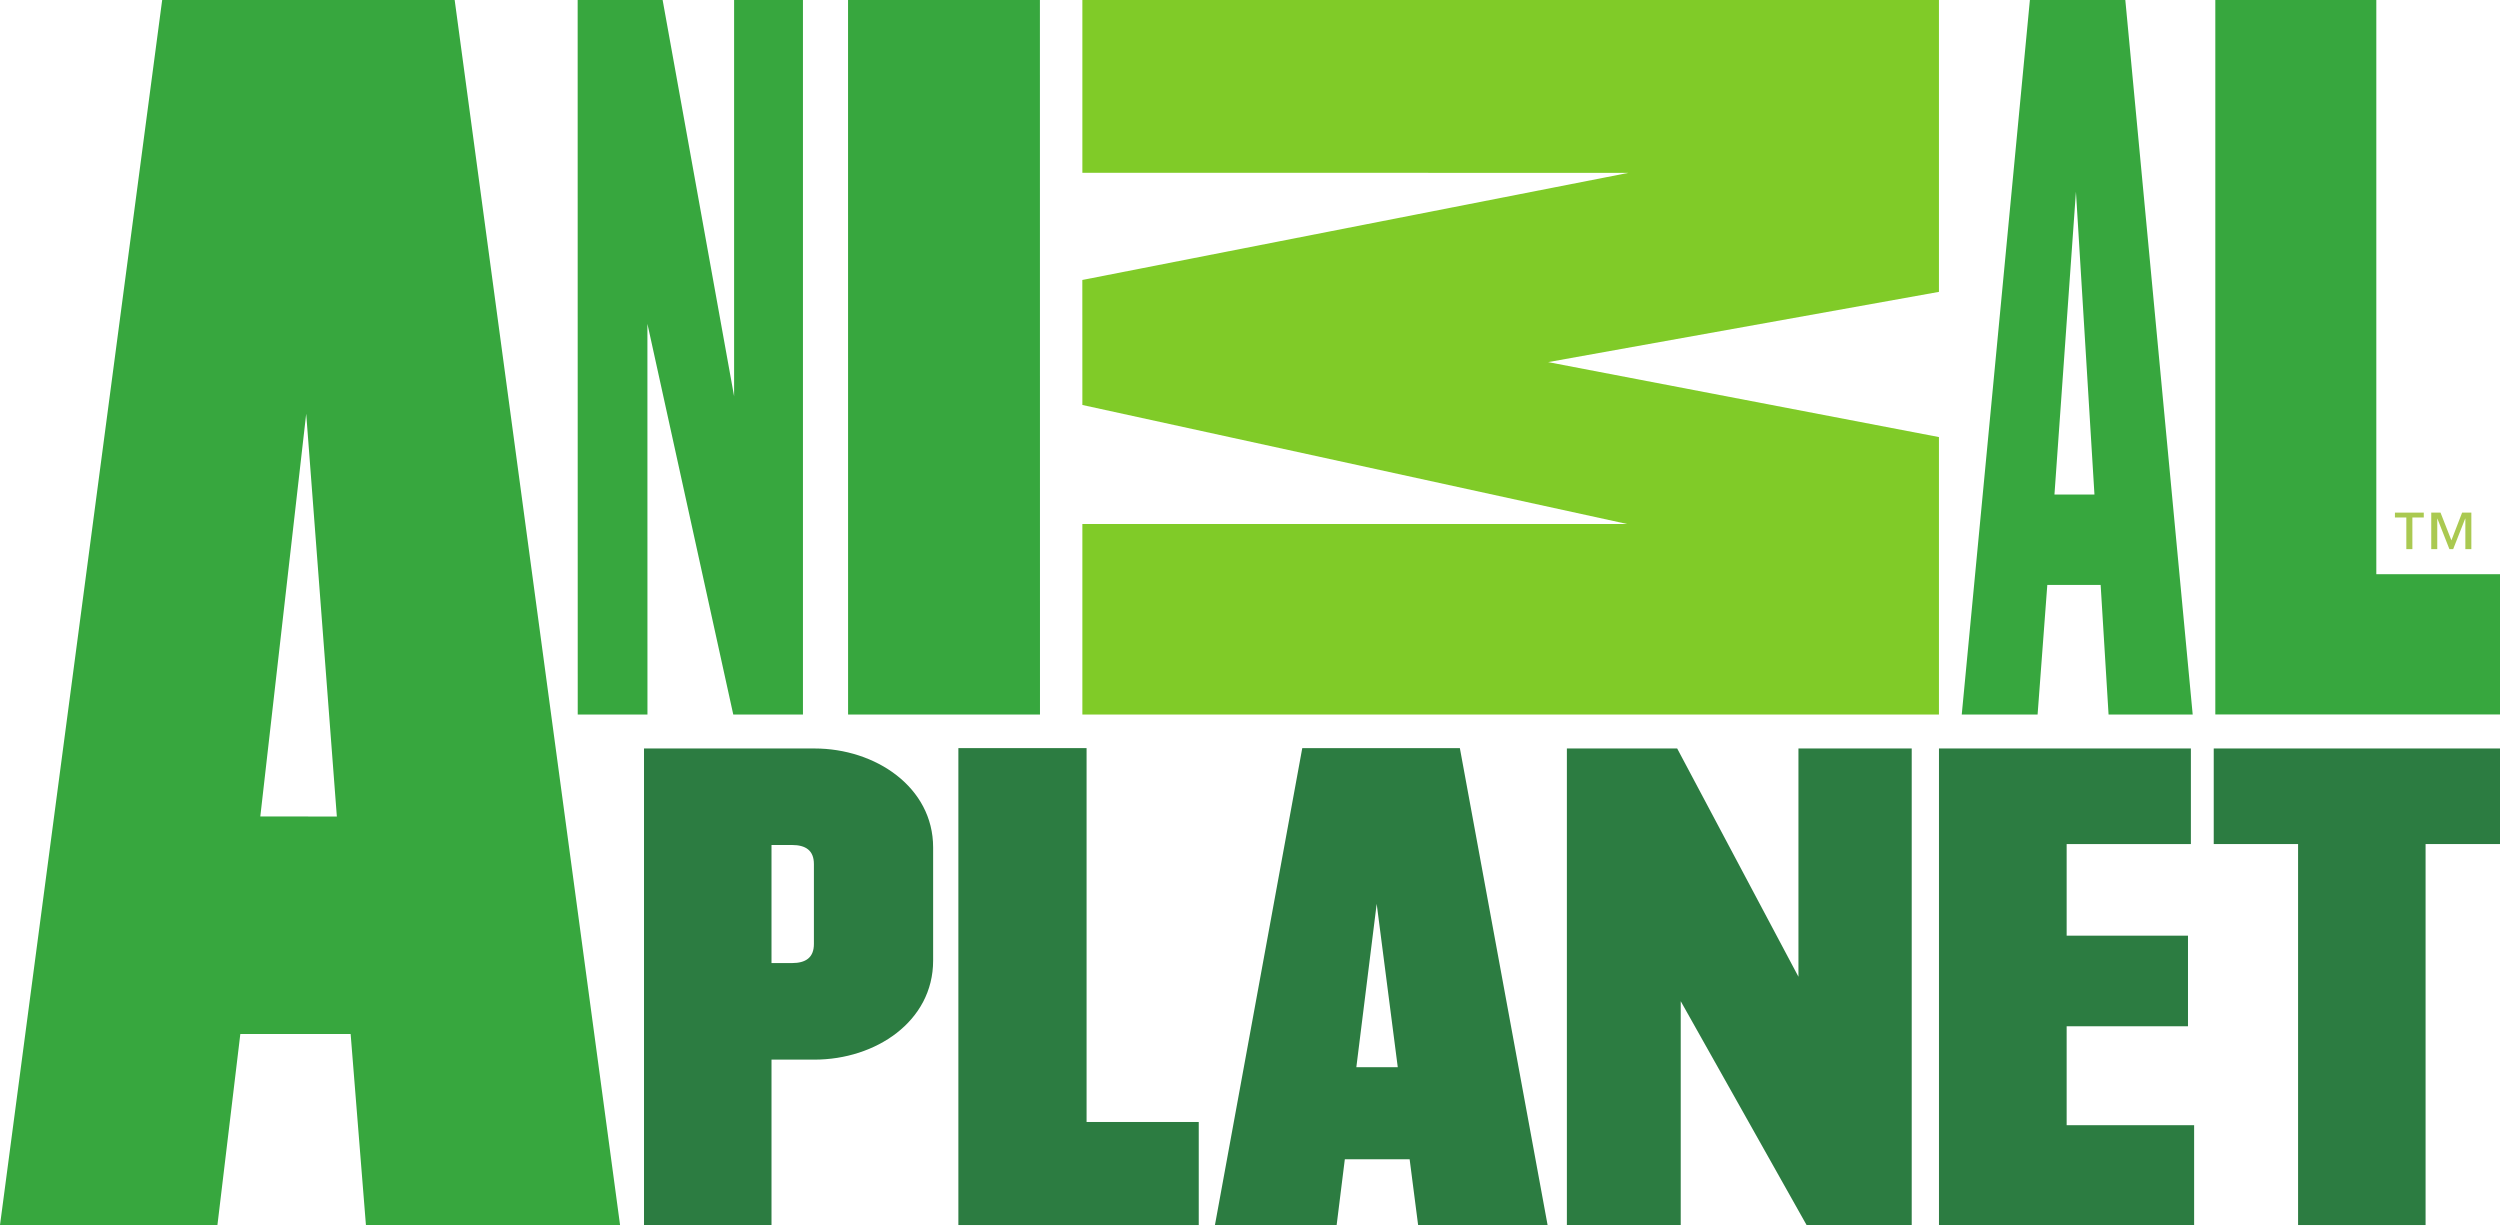
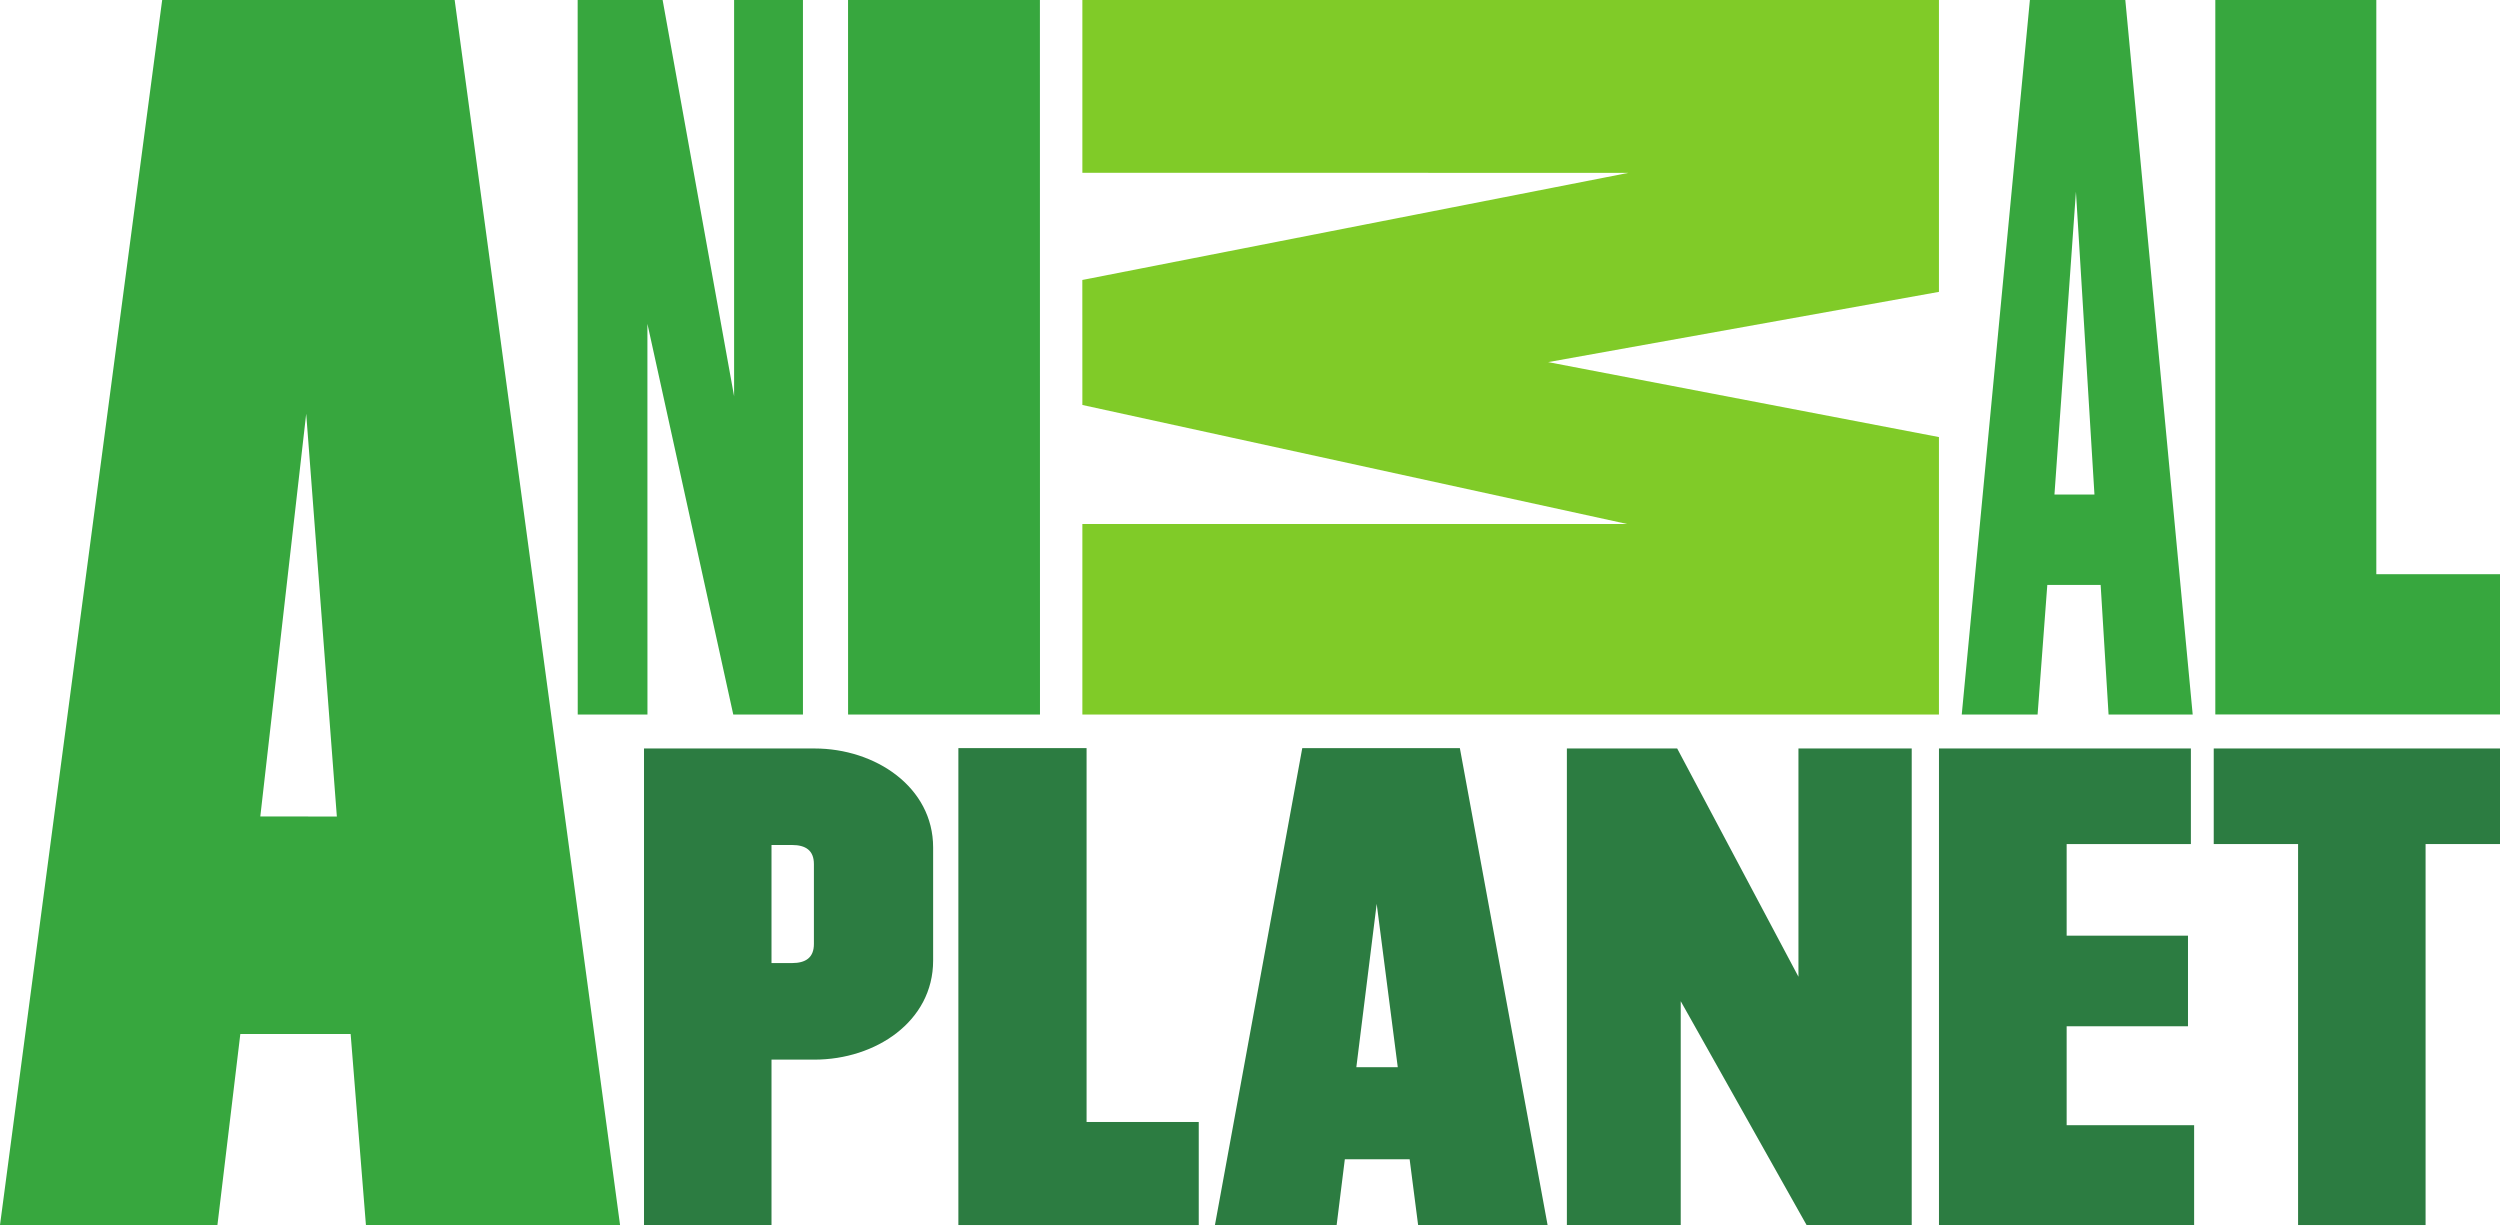
- <svg xmlns="http://www.w3.org/2000/svg" version="1.0" width="526.556" height="258.019" id="svg2682">
+ <svg xmlns="http://www.w3.org/2000/svg" id="svg2682" height="258.019" width="526.556" version="1.0">
  <defs id="defs2684" />
-   <path d="m 201.856,258.019 50.627,0 0,-21.704 -23.626,0 0,-78.746 -27.001,0 0,100.451 z" id="path4196" style="fill:#2c7c41;fill-opacity:1;fill-rule:nonzero" />
-   <path d="m 330.018,258.019 23.981,0 0,-47.145 26.507,47.145 22.145,0 0,-100.372 -23.858,0 0,48.077 -25.541,-48.077 -23.232,0 0,100.372 z" id="path4194" style="fill:#2c7c41;fill-opacity:1;fill-rule:nonzero" />
-   <path d="m 408.392,258.019 53.739,0 0,-21.024 -26.848,0 0,-20.847 25.556,0 0,-19.078 -25.556,0 0,-19.295 26.167,0 0,-20.129 -53.059,0 0,100.372 0,0 z" id="path4192" style="fill:#2c7c41;fill-opacity:1;fill-rule:nonzero" />
-   <path d="m 484.027,258.019 26.854,0 0,-80.244 15.675,0 0,-20.129 -60.294,0 0,20.129 17.765,0 0,80.244 z" id="path4190" style="fill:#2c7c41;fill-opacity:1;fill-rule:nonzero" />
-   <path d="m 526.556,150.481 0,-29.54 -26.051,0 0,-120.941 -33.91,0 0,150.481 59.962,0 0,0 z" id="path4188" style="fill:#37a73e;fill-opacity:1;fill-rule:nonzero" />
-   <path d="m 274.287,157.568 -18.391,100.442 25.633,0 1.722,-13.843 13.65,0 1.784,13.843 27.27,0 -18.476,-100.442 -33.193,0 0,0 z m 11.389,67.204 4.285,-34.405 4.439,34.405 -8.724,0 z" id="path4186" style="fill:#2c7c41;fill-opacity:1;fill-rule:nonzero" />
-   <path d="m 171.428,198.821 c 0,2.889 -1.744,4.023 -4.616,4.023 l -4.316,0 0,-24.869 4.316,0 c 2.871,0 4.616,1.136 4.616,4.023 l 0,16.824 z m -35.786,59.198 26.855,0 0,-34.838 9.056,0 c 12.863,0 24.985,-8.037 24.985,-20.847 l 0,-23.856 c 0,-12.679 -12.123,-20.831 -24.985,-20.831 l -35.911,0 0,100.372 z" id="path4184" style="fill:#2c7c41;fill-opacity:1;fill-rule:nonzero" />
-   <path d="M 219.044,150.496 219.028,1.7434798e-7 l -40.411,0 L 178.625,150.496 l 40.419,0 0,0 z" id="path4182" style="fill:#37a73e;fill-opacity:1;fill-rule:nonzero" />
-   <path d="m 54.827,171.969 9.665,-84.822 6.456,84.829 -16.121,-0.007 z M 0,258.019 l 45.795,0 4.824,-40.242 23.232,0 3.221,40.242 53.527,0 L 95.763,1.7434798e-7 l -61.605,0 L 0,258.019 l 0,0 z" id="path4180" style="fill:#37a73e;fill-opacity:1;fill-rule:nonzero" />
-   <path d="m 136.369,150.496 -0.009,-82.29 18.082,82.29 14.677,0 0,-150.496 -14.5,0 L 154.619,83.463 139.564,1.7434797e-7 l -17.896,0 L 121.683,150.496 l 14.686,0 0,0 z" id="path4178" style="fill:#37a73e;fill-opacity:1;fill-rule:nonzero" />
-   <path d="m 431.209,123.195 11.234,0 1.668,27.301 17.719,0 L 447.639,1.7434798e-7 l -20.098,0 L 413.188,150.496 l 15.975,0 2.046,-27.301 z m 6.03,-82.815 3.9,63.783 -8.424,0 4.524,-63.783 0,0 z" id="path4174" style="fill:#37a73e;fill-opacity:1;fill-rule:nonzero" />
-   <path d="m 519.259,115.66 0,-6.424 -0.04,0 -2.526,6.424 -0.795,0 -2.526,-6.424 -0.031,0 0,6.424 -1.265,0 0,-7.691 1.952,0 2.294,5.844 2.254,-5.844 1.946,0 0,7.691 -1.265,0 z" id="path4172" style="fill:#aac951;fill-opacity:1;fill-rule:nonzero" />
-   <path d="m 508.101,108.995 0,6.665 -1.274,0 0,-6.665 -2.401,0 0,-1.026 6.076,0 0,1.026 -2.401,0 0,0 z" id="path295" style="fill:#aac951;fill-opacity:1;fill-rule:nonzero" />
-   <path d="m 326.072,76.269 82.314,-14.795 0,0 0,-61.474 -180.415,0 0,36.397 115.027,0.009 -115.036,22.561 0.009,26.329 114.786,25.077 -114.786,0 0,40.126 180.415,0 0,-58.441 z" id="polygon297" style="fill:#80cb28;fill-opacity:1;fill-rule:nonzero" />
+   <path style="fill:#2c7c41;fill-opacity:1;fill-rule:nonzero" id="path4196" d="m 201.856,258.019 50.627,0 0,-21.704 -23.626,0 0,-78.746 -27.001,0 0,100.451 z" />
+   <path style="fill:#2c7c41;fill-opacity:1;fill-rule:nonzero" id="path4194" d="m 330.018,258.019 23.981,0 0,-47.145 26.507,47.145 22.145,0 0,-100.372 -23.858,0 0,48.077 -25.541,-48.077 -23.232,0 0,100.372 z" />
+   <path style="fill:#2c7c41;fill-opacity:1;fill-rule:nonzero" id="path4192" d="m 408.392,258.019 53.739,0 0,-21.024 -26.848,0 0,-20.847 25.556,0 0,-19.078 -25.556,0 0,-19.295 26.167,0 0,-20.129 -53.059,0 0,100.372 0,0 z" />
+   <path style="fill:#2c7c41;fill-opacity:1;fill-rule:nonzero" id="path4190" d="m 484.027,258.019 26.854,0 0,-80.244 15.675,0 0,-20.129 -60.294,0 0,20.129 17.765,0 0,80.244 z" />
+   <path style="fill:#37a73e;fill-opacity:1;fill-rule:nonzero" id="path4188" d="m 526.556,150.481 0,-29.54 -26.051,0 0,-120.941 -33.91,0 0,150.481 59.962,0 0,0 z" />
+   <path style="fill:#2c7c41;fill-opacity:1;fill-rule:nonzero" id="path4186" d="m 274.287,157.568 -18.391,100.442 25.633,0 1.722,-13.843 13.65,0 1.784,13.843 27.27,0 -18.476,-100.442 -33.193,0 0,0 z m 11.389,67.204 4.285,-34.405 4.439,34.405 -8.724,0 z" />
+   <path style="fill:#2c7c41;fill-opacity:1;fill-rule:nonzero" id="path4184" d="m 171.428,198.821 c 0,2.889 -1.744,4.023 -4.616,4.023 l -4.316,0 0,-24.869 4.316,0 c 2.871,0 4.616,1.136 4.616,4.023 l 0,16.824 z m -35.786,59.198 26.855,0 0,-34.838 9.056,0 c 12.863,0 24.985,-8.037 24.985,-20.847 l 0,-23.856 c 0,-12.679 -12.123,-20.831 -24.985,-20.831 l -35.911,0 0,100.372 z" />
+   <path style="fill:#37a73e;fill-opacity:1;fill-rule:nonzero" id="path4182" d="M 219.044,150.496 219.028,1.7434798e-7 l -40.411,0 L 178.625,150.496 l 40.419,0 0,0 z" />
+   <path style="fill:#37a73e;fill-opacity:1;fill-rule:nonzero" id="path4180" d="m 54.827,171.969 9.665,-84.822 6.456,84.829 -16.121,-0.007 z M 0,258.019 l 45.795,0 4.824,-40.242 23.232,0 3.221,40.242 53.527,0 L 95.763,1.7434798e-7 l -61.605,0 L 0,258.019 l 0,0 z" />
+   <path style="fill:#37a73e;fill-opacity:1;fill-rule:nonzero" id="path4178" d="m 136.369,150.496 -0.009,-82.29 18.082,82.29 14.677,0 0,-150.496 -14.5,0 L 154.619,83.463 139.564,1.7434797e-7 l -17.896,0 L 121.683,150.496 l 14.686,0 0,0 z" />
+   <path style="fill:#37a73e;fill-opacity:1;fill-rule:nonzero" id="path4174" d="m 431.209,123.195 11.234,0 1.668,27.301 17.719,0 L 447.639,1.7434798e-7 l -20.098,0 L 413.188,150.496 l 15.975,0 2.046,-27.301 z m 6.03,-82.815 3.9,63.783 -8.424,0 4.524,-63.783 0,0 z" />
+   <path style="fill:#80cb28;fill-opacity:1;fill-rule:nonzero" id="polygon297" d="m 326.072,76.269 82.314,-14.795 0,0 0,-61.474 -180.415,0 0,36.397 115.027,0.009 -115.036,22.561 0.009,26.329 114.786,25.077 -114.786,0 0,40.126 180.415,0 0,-58.441 z" />
</svg>
